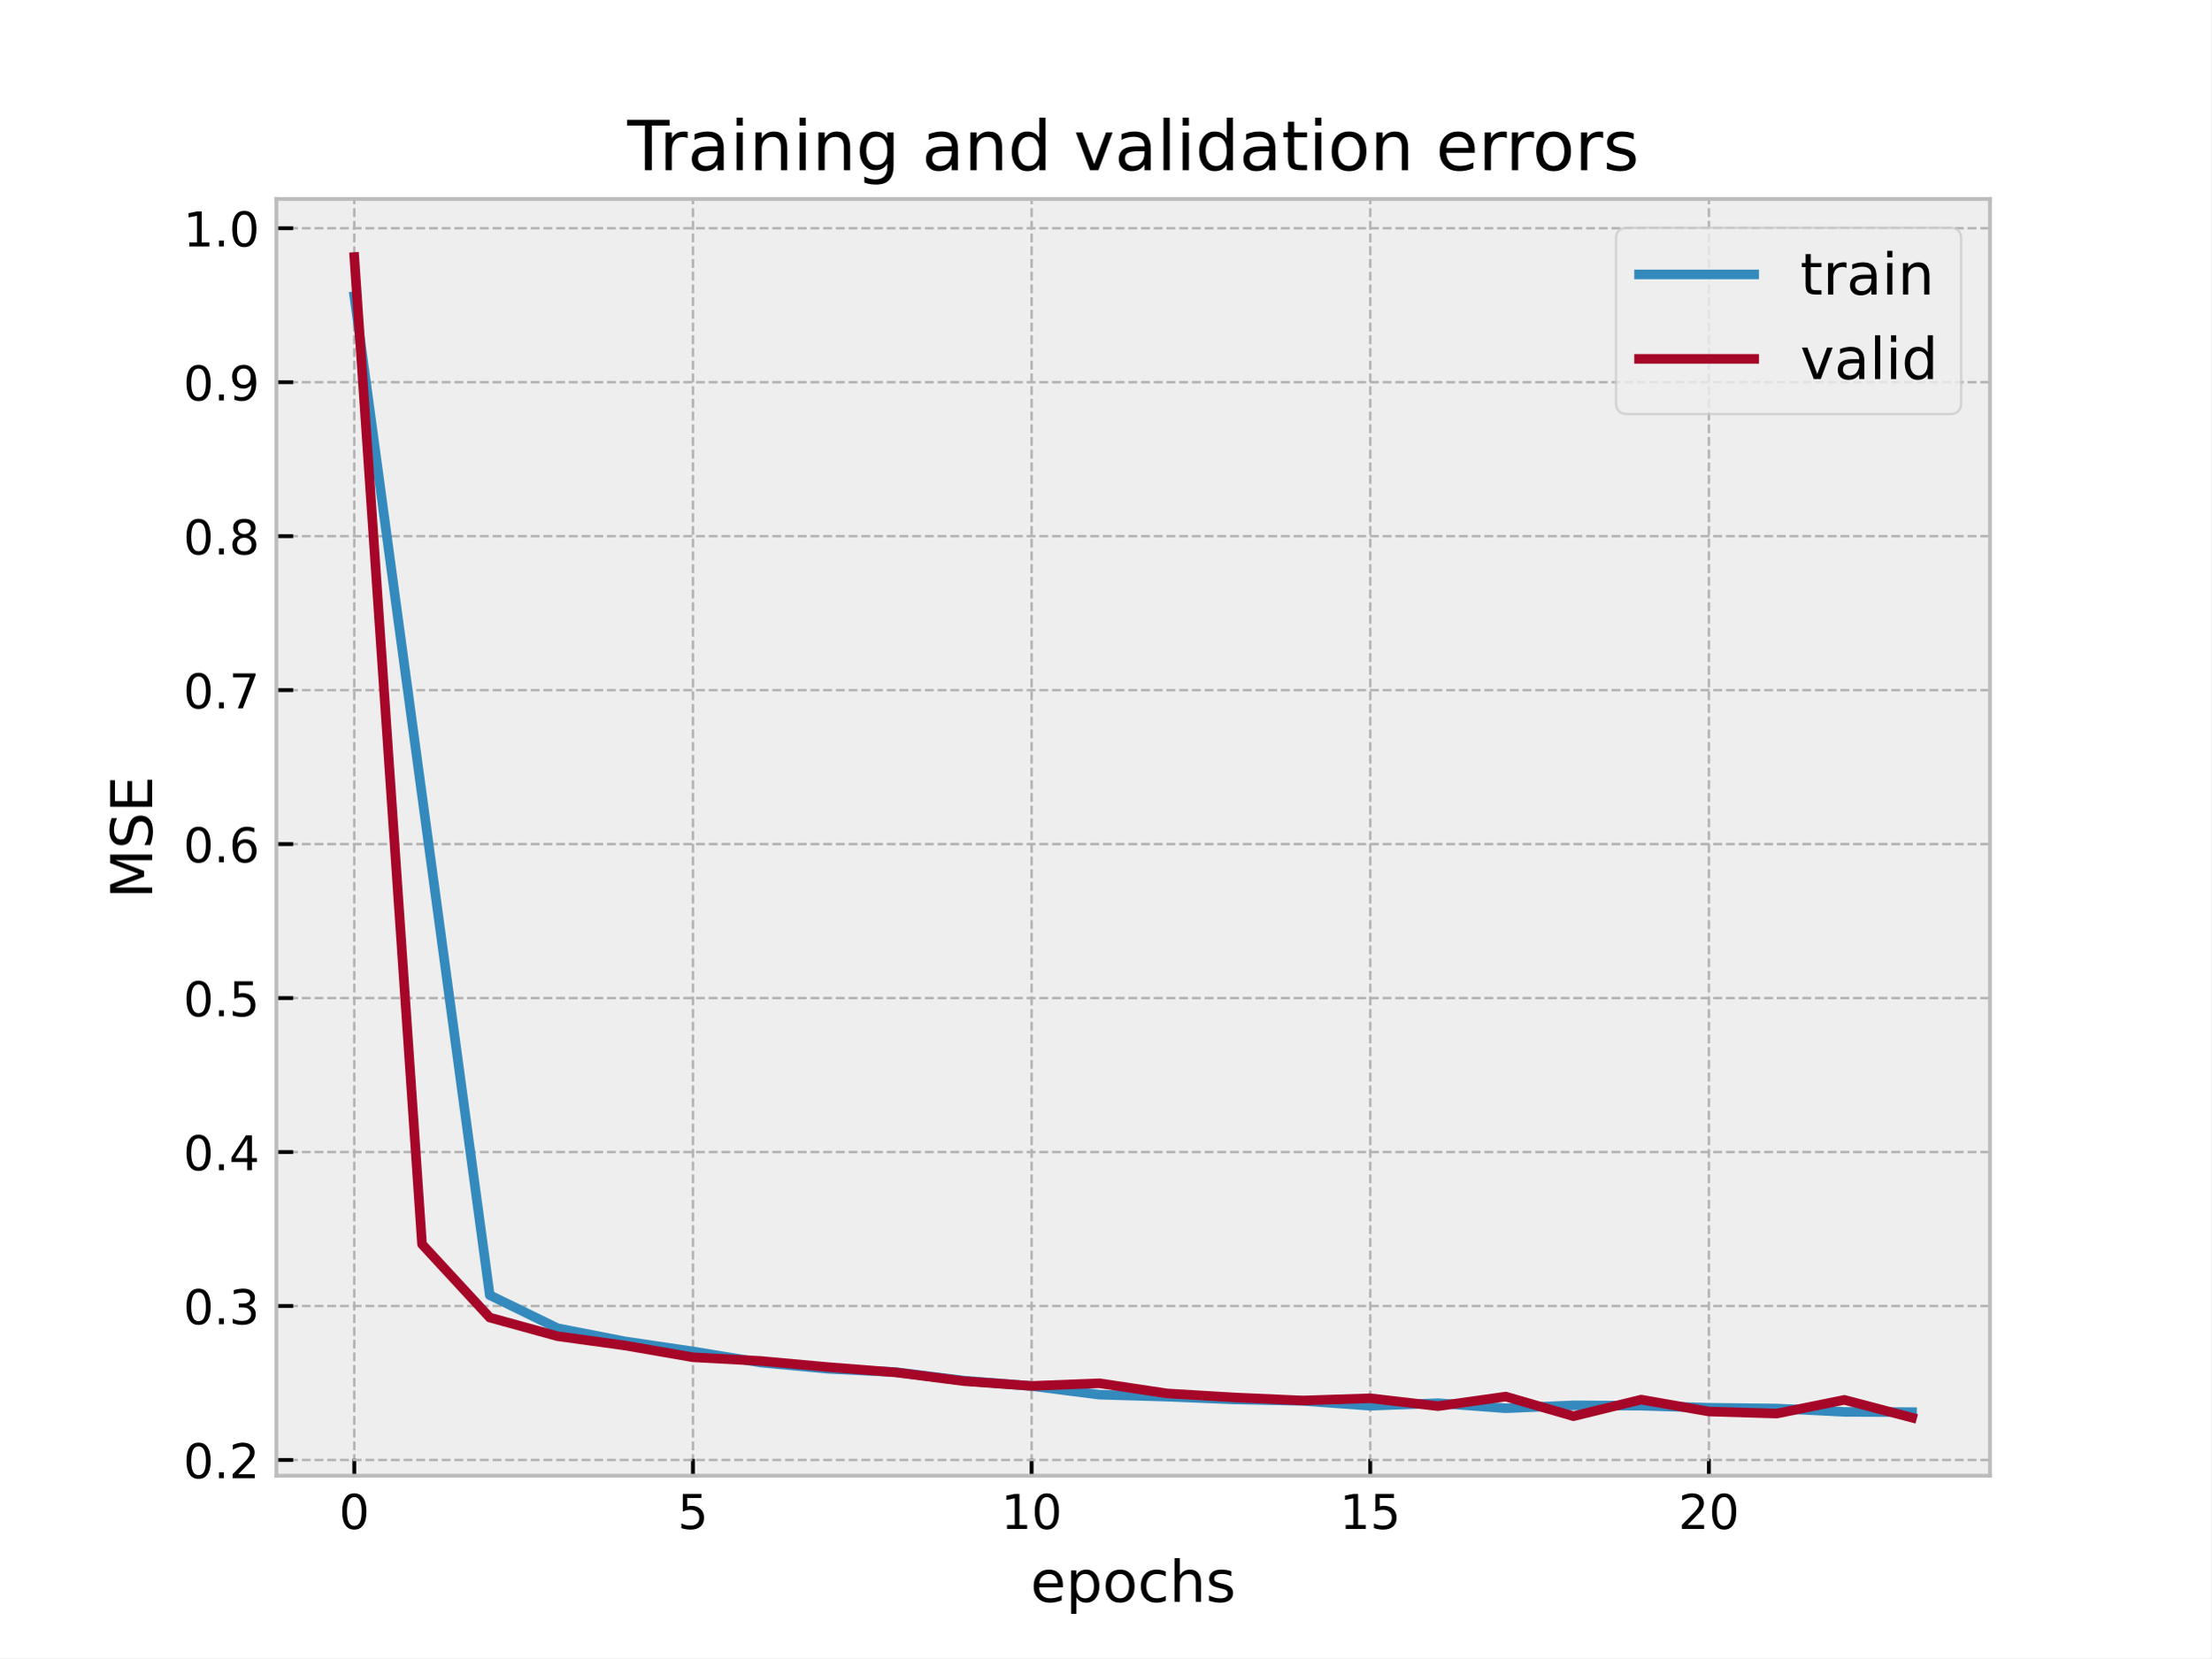
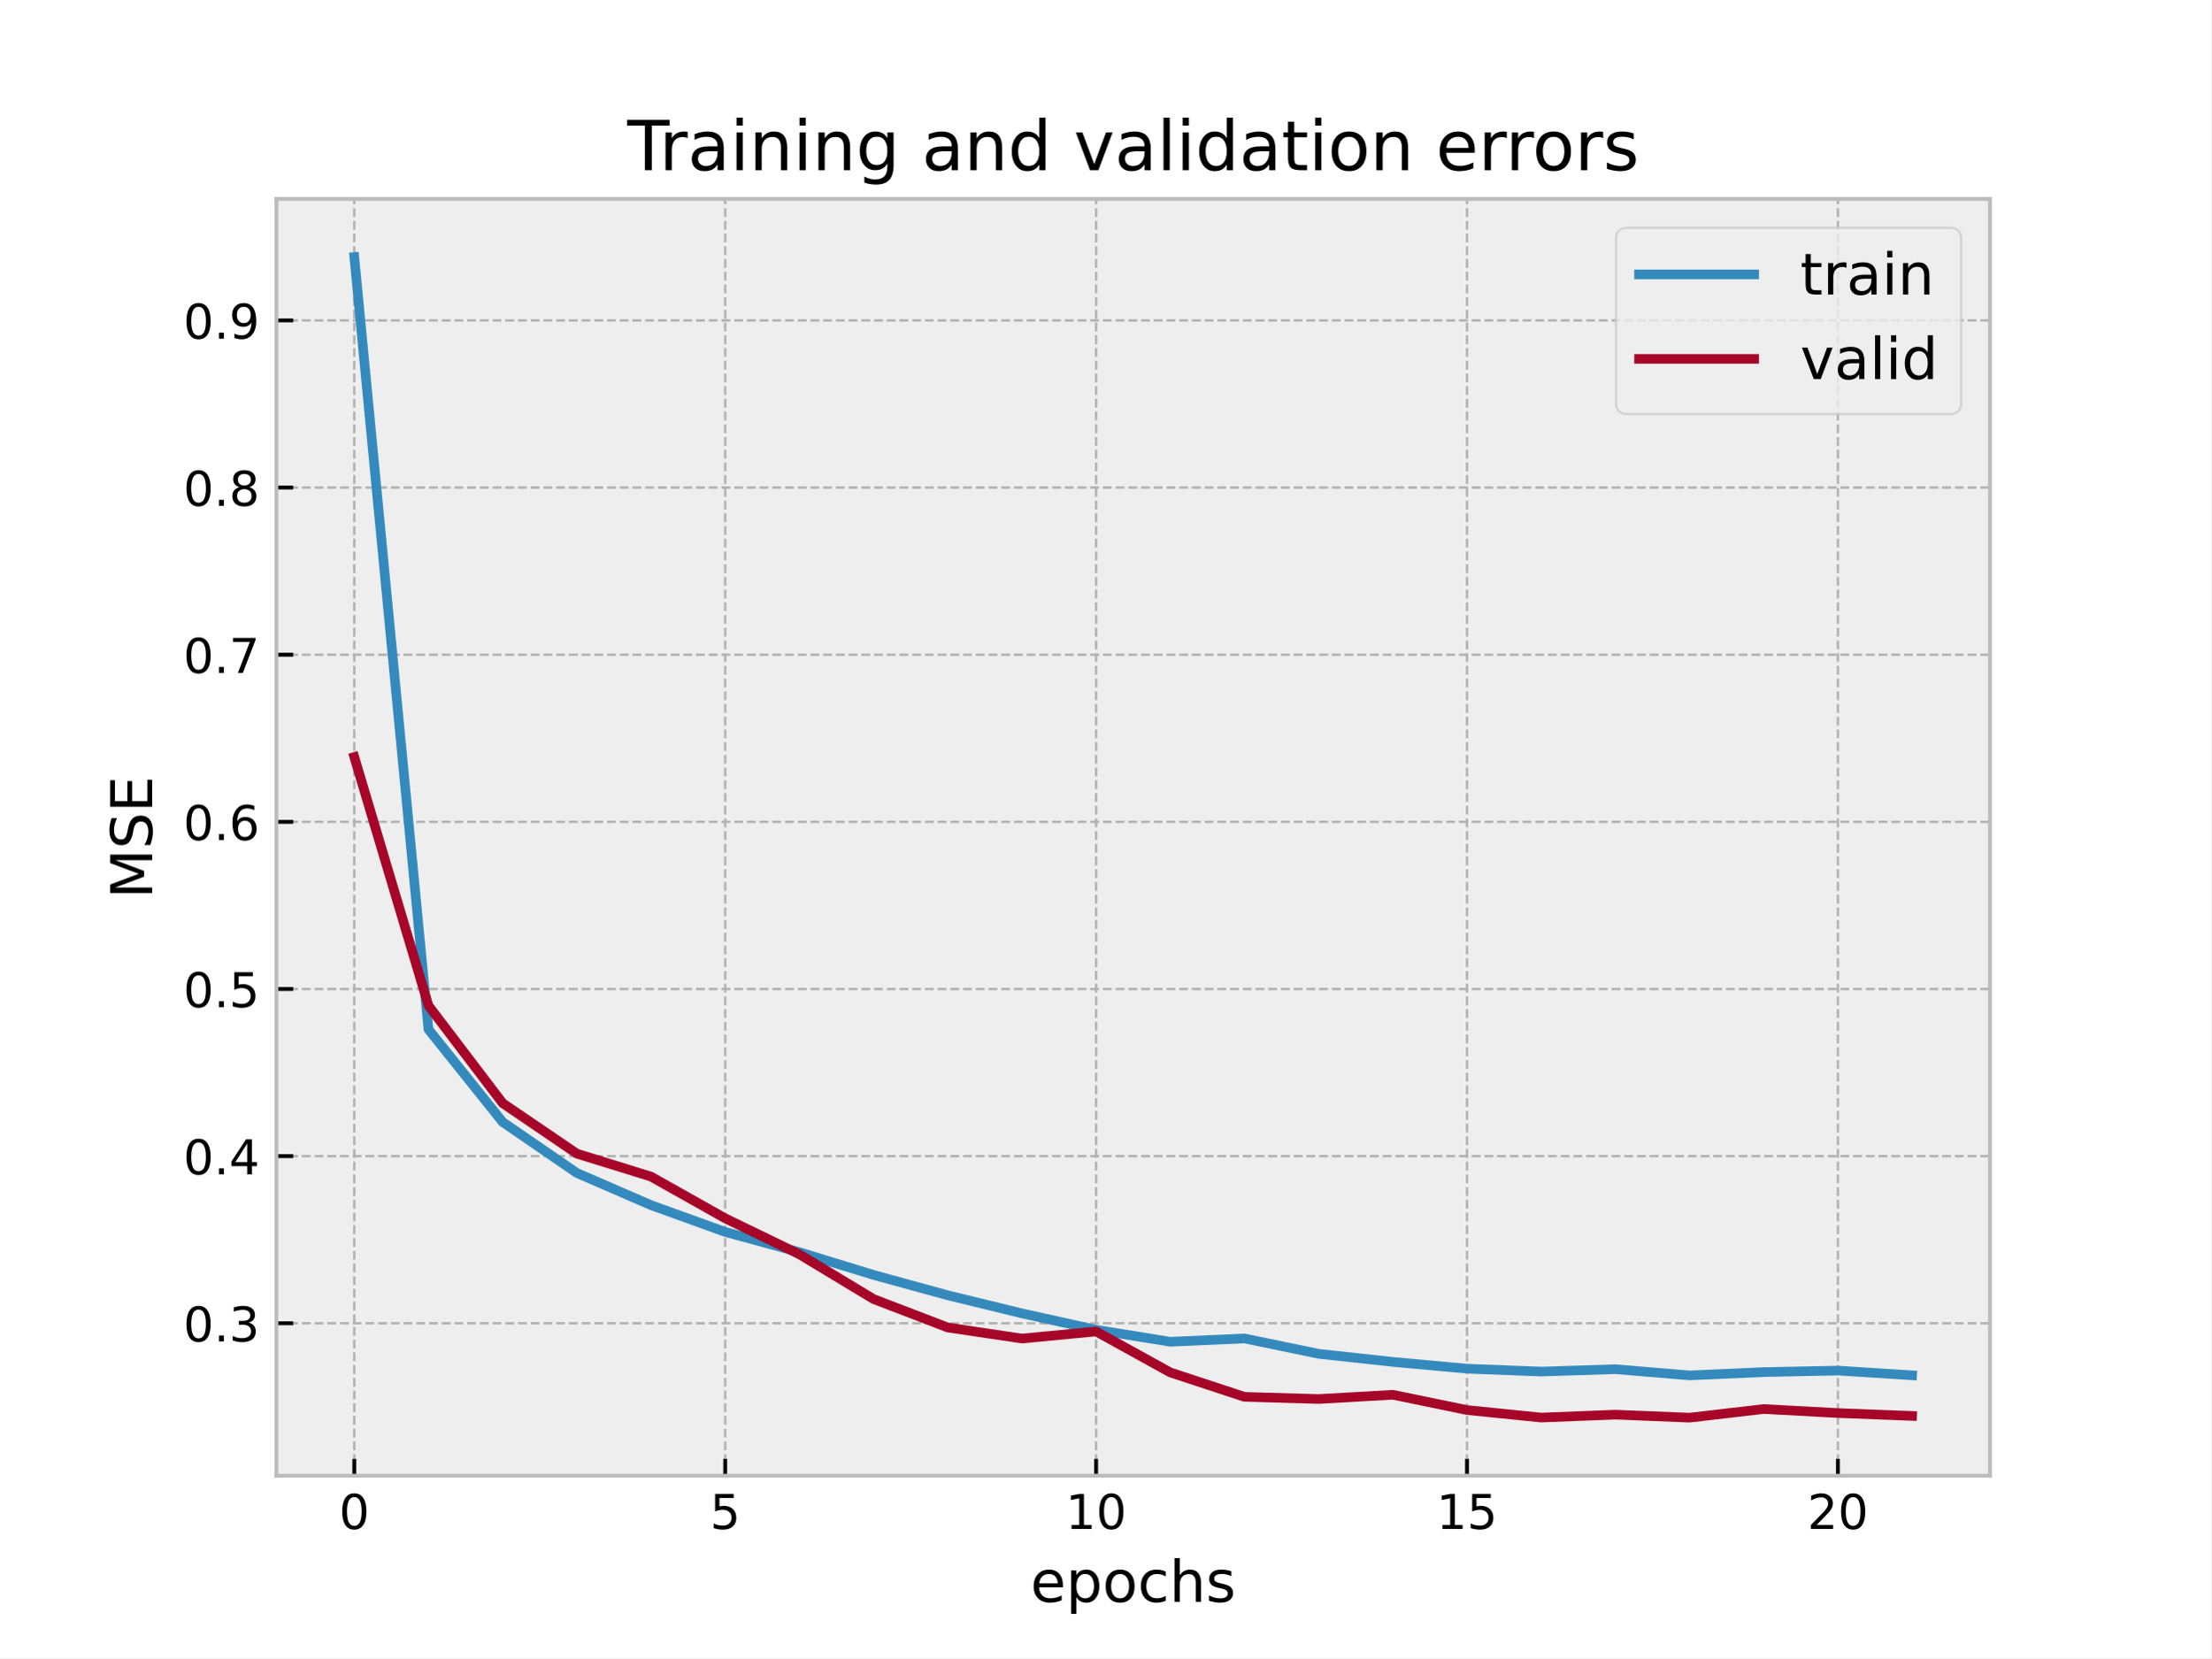
<svg xmlns="http://www.w3.org/2000/svg" xmlns:xlink="http://www.w3.org/1999/xlink" width="460.8pt" height="345.6pt" viewBox="0 0 460.8 345.6" version="1.1">
  <defs>
    <style type="text/css">*{stroke-linejoin: round; stroke-linecap: butt}</style>
  </defs>
  <g id="figure_1">
    <g id="patch_1">
      <path d="M 0 345.6  L 460.8 345.6  L 460.8 0  L 0 0  z " style="fill: #ffffff" />
    </g>
    <g id="axes_1">
      <g id="patch_2">
        <path d="M 57.6 307.584  L 414.72 307.584  L 414.72 41.472  L 57.6 41.472  z " style="fill: #eeeeee" />
      </g>
      <g id="matplotlib.axis_1">
        <g id="xtick_1">
          <g id="line2d_1">
-             <path d="M 73.833 307.584  L 73.833 41.472  " clip-path="url(#pd112fb4a18)" style="fill: none; stroke-dasharray: 1.85,0.8; stroke-dashoffset: 0; stroke: #b2b2b2; stroke-width: 0.5" />
+             <path d="M 73.833 307.584  L 73.833 41.472  " clip-path="url(#p47dc611464)" style="fill: none; stroke-dasharray: 1.85,0.8; stroke-dashoffset: 0; stroke: #b2b2b2; stroke-width: 0.5" />
          </g>
          <g id="line2d_2">
            <defs>
-               <path id="m493a17fd81" d="M 0 0  L 0 -3.5  " style="stroke: #000000; stroke-width: 0.8" />
+               <path id="m03c65f9c14" d="M 0 0  L 0 -3.5  " style="stroke: #000000; stroke-width: 0.8" />
            </defs>
            <g>
-               <use xlink:href="#m493a17fd81" x="73.833" y="307.584" style="stroke: #000000; stroke-width: 0.8" />
+               <use xlink:href="#m03c65f9c14" x="73.833" y="307.584" style="stroke: #000000; stroke-width: 0.8" />
            </g>
          </g>
          <g id="text_1">
            <g transform="translate(70.65148 318.6824) scale(0.1 -0.1)">
              <defs>
                <path id="DejaVuSans-30" d="M 2034 4250  Q 1547 4250 1301 3770  Q 1056 3291 1056 2328  Q 1056 1369 1301 889  Q 1547 409 2034 409  Q 2525 409 2770 889  Q 3016 1369 3016 2328  Q 3016 3291 2770 3770  Q 2525 4250 2034 4250  z M 2034 4750  Q 2819 4750 3233 4129  Q 3647 3509 3647 2328  Q 3647 1150 3233 529  Q 2819 -91 2034 -91  Q 1250 -91 836 529  Q 422 1150 422 2328  Q 422 3509 836 4129  Q 1250 4750 2034 4750  z " transform="scale(0.015625)" />
              </defs>
              <use xlink:href="#DejaVuSans-30" />
            </g>
          </g>
        </g>
        <g id="xtick_2">
          <g id="line2d_3">
-             <path d="M 144.41 307.584  L 144.41 41.472  " clip-path="url(#pd112fb4a18)" style="fill: none; stroke-dasharray: 1.85,0.8; stroke-dashoffset: 0; stroke: #b2b2b2; stroke-width: 0.5" />
+             <path d="M 151.131 307.584  L 151.131 41.472  " clip-path="url(#p47dc611464)" style="fill: none; stroke-dasharray: 1.85,0.8; stroke-dashoffset: 0; stroke: #b2b2b2; stroke-width: 0.5" />
          </g>
          <g id="line2d_4">
            <g>
-               <use xlink:href="#m493a17fd81" x="144.41" y="307.584" style="stroke: #000000; stroke-width: 0.8" />
+               <use xlink:href="#m03c65f9c14" x="151.131" y="307.584" style="stroke: #000000; stroke-width: 0.8" />
            </g>
          </g>
          <g id="text_2">
-             <g transform="translate(141.2286 318.6824) scale(0.1 -0.1)">
+             <g transform="translate(147.9502 318.6824) scale(0.1 -0.1)">
              <defs>
                <path id="DejaVuSans-35" d="M 691 4666  L 3169 4666  L 3169 4134  L 1269 4134  L 1269 2991  Q 1406 3038 1543 3061  Q 1681 3084 1819 3084  Q 2600 3084 3056 2656  Q 3513 2228 3513 1497  Q 3513 744 3044 326  Q 2575 -91 1722 -91  Q 1428 -91 1123 -41  Q 819 9 494 109  L 494 744  Q 775 591 1075 516  Q 1375 441 1709 441  Q 2250 441 2565 725  Q 2881 1009 2881 1497  Q 2881 1984 2565 2268  Q 2250 2553 1709 2553  Q 1456 2553 1204 2497  Q 953 2441 691 2322  L 691 4666  z " transform="scale(0.015625)" />
              </defs>
              <use xlink:href="#DejaVuSans-35" />
            </g>
          </g>
        </g>
        <g id="xtick_3">
          <g id="line2d_5">
-             <path d="M 214.987 307.584  L 214.987 41.472  " clip-path="url(#pd112fb4a18)" style="fill: none; stroke-dasharray: 1.85,0.8; stroke-dashoffset: 0; stroke: #b2b2b2; stroke-width: 0.5" />
+             <path d="M 228.43 307.584  L 228.43 41.472  " clip-path="url(#p47dc611464)" style="fill: none; stroke-dasharray: 1.85,0.8; stroke-dashoffset: 0; stroke: #b2b2b2; stroke-width: 0.5" />
          </g>
          <g id="line2d_6">
            <g>
-               <use xlink:href="#m493a17fd81" x="214.987" y="307.584" style="stroke: #000000; stroke-width: 0.8" />
+               <use xlink:href="#m03c65f9c14" x="228.43" y="307.584" style="stroke: #000000; stroke-width: 0.8" />
            </g>
          </g>
          <g id="text_3">
-             <g transform="translate(208.6244 318.6824) scale(0.1 -0.1)">
+             <g transform="translate(222.0676 318.6824) scale(0.1 -0.1)">
              <defs>
                <path id="DejaVuSans-31" d="M 794 531  L 1825 531  L 1825 4091  L 703 3866  L 703 4441  L 1819 4666  L 2450 4666  L 2450 531  L 3481 531  L 3481 0  L 794 0  L 794 531  z " transform="scale(0.015625)" />
              </defs>
              <use xlink:href="#DejaVuSans-31" />
              <use xlink:href="#DejaVuSans-30" x="63.623" />
            </g>
          </g>
        </g>
        <g id="xtick_4">
          <g id="line2d_7">
-             <path d="M 285.564 307.584  L 285.564 41.472  " clip-path="url(#pd112fb4a18)" style="fill: none; stroke-dasharray: 1.85,0.8; stroke-dashoffset: 0; stroke: #b2b2b2; stroke-width: 0.5" />
+             <path d="M 305.729 307.584  L 305.729 41.472  " clip-path="url(#p47dc611464)" style="fill: none; stroke-dasharray: 1.85,0.8; stroke-dashoffset: 0; stroke: #b2b2b2; stroke-width: 0.5" />
          </g>
          <g id="line2d_8">
            <g>
-               <use xlink:href="#m493a17fd81" x="285.564" y="307.584" style="stroke: #000000; stroke-width: 0.8" />
+               <use xlink:href="#m03c65f9c14" x="305.729" y="307.584" style="stroke: #000000; stroke-width: 0.8" />
            </g>
          </g>
          <g id="text_4">
-             <g transform="translate(279.2015 318.6824) scale(0.1 -0.1)">
+             <g transform="translate(299.3663 318.6824) scale(0.1 -0.1)">
              <use xlink:href="#DejaVuSans-31" />
              <use xlink:href="#DejaVuSans-35" x="63.623" />
            </g>
          </g>
        </g>
        <g id="xtick_5">
          <g id="line2d_9">
-             <path d="M 356.141 307.584  L 356.141 41.472  " clip-path="url(#pd112fb4a18)" style="fill: none; stroke-dasharray: 1.85,0.8; stroke-dashoffset: 0; stroke: #b2b2b2; stroke-width: 0.5" />
+             <path d="M 383.028 307.584  L 383.028 41.472  " clip-path="url(#p47dc611464)" style="fill: none; stroke-dasharray: 1.85,0.8; stroke-dashoffset: 0; stroke: #b2b2b2; stroke-width: 0.5" />
          </g>
          <g id="line2d_10">
            <g>
-               <use xlink:href="#m493a17fd81" x="356.141" y="307.584" style="stroke: #000000; stroke-width: 0.8" />
+               <use xlink:href="#m03c65f9c14" x="383.028" y="307.584" style="stroke: #000000; stroke-width: 0.8" />
            </g>
          </g>
          <g id="text_5">
-             <g transform="translate(349.7785 318.6824) scale(0.1 -0.1)">
+             <g transform="translate(376.665 318.6824) scale(0.1 -0.1)">
              <defs>
                <path id="DejaVuSans-32" d="M 1228 531  L 3431 531  L 3431 0  L 469 0  L 469 531  Q 828 903 1448 1529  Q 2069 2156 2228 2338  Q 2531 2678 2651 2914  Q 2772 3150 2772 3378  Q 2772 3750 2511 3984  Q 2250 4219 1831 4219  Q 1534 4219 1204 4116  Q 875 4013 500 3803  L 500 4441  Q 881 4594 1212 4672  Q 1544 4750 1819 4750  Q 2544 4750 2975 4387  Q 3406 4025 3406 3419  Q 3406 3131 3298 2873  Q 3191 2616 2906 2266  Q 2828 2175 2409 1742  Q 1991 1309 1228 531  z " transform="scale(0.015625)" />
              </defs>
              <use xlink:href="#DejaVuSans-32" />
              <use xlink:href="#DejaVuSans-30" x="63.623" />
            </g>
          </g>
        </g>
        <g id="text_6">
          <g transform="translate(214.7606 333.8802) scale(0.12 -0.12)">
            <defs>
              <path id="DejaVuSans-65" d="M 3597 1894  L 3597 1613  L 953 1613  Q 991 1019 1311 708  Q 1631 397 2203 397  Q 2534 397 2845 478  Q 3156 559 3463 722  L 3463 178  Q 3153 47 2828 -22  Q 2503 -91 2169 -91  Q 1331 -91 842 396  Q 353 884 353 1716  Q 353 2575 817 3079  Q 1281 3584 2069 3584  Q 2775 3584 3186 3129  Q 3597 2675 3597 1894  z M 3022 2063  Q 3016 2534 2758 2815  Q 2500 3097 2075 3097  Q 1594 3097 1305 2825  Q 1016 2553 972 2059  L 3022 2063  z " transform="scale(0.015625)" />
              <path id="DejaVuSans-70" d="M 1159 525  L 1159 -1331  L 581 -1331  L 581 3500  L 1159 3500  L 1159 2969  Q 1341 3281 1617 3432  Q 1894 3584 2278 3584  Q 2916 3584 3314 3078  Q 3713 2572 3713 1747  Q 3713 922 3314 415  Q 2916 -91 2278 -91  Q 1894 -91 1617 61  Q 1341 213 1159 525  z M 3116 1747  Q 3116 2381 2855 2742  Q 2594 3103 2138 3103  Q 1681 3103 1420 2742  Q 1159 2381 1159 1747  Q 1159 1113 1420 752  Q 1681 391 2138 391  Q 2594 391 2855 752  Q 3116 1113 3116 1747  z " transform="scale(0.015625)" />
              <path id="DejaVuSans-6f" d="M 1959 3097  Q 1497 3097 1228 2736  Q 959 2375 959 1747  Q 959 1119 1226 758  Q 1494 397 1959 397  Q 2419 397 2687 759  Q 2956 1122 2956 1747  Q 2956 2369 2687 2733  Q 2419 3097 1959 3097  z M 1959 3584  Q 2709 3584 3137 3096  Q 3566 2609 3566 1747  Q 3566 888 3137 398  Q 2709 -91 1959 -91  Q 1206 -91 779 398  Q 353 888 353 1747  Q 353 2609 779 3096  Q 1206 3584 1959 3584  z " transform="scale(0.015625)" />
              <path id="DejaVuSans-63" d="M 3122 3366  L 3122 2828  Q 2878 2963 2633 3030  Q 2388 3097 2138 3097  Q 1578 3097 1268 2742  Q 959 2388 959 1747  Q 959 1106 1268 751  Q 1578 397 2138 397  Q 2388 397 2633 464  Q 2878 531 3122 666  L 3122 134  Q 2881 22 2623 -34  Q 2366 -91 2075 -91  Q 1284 -91 818 406  Q 353 903 353 1747  Q 353 2603 823 3093  Q 1294 3584 2113 3584  Q 2378 3584 2631 3529  Q 2884 3475 3122 3366  z " transform="scale(0.015625)" />
              <path id="DejaVuSans-68" d="M 3513 2113  L 3513 0  L 2938 0  L 2938 2094  Q 2938 2591 2744 2837  Q 2550 3084 2163 3084  Q 1697 3084 1428 2787  Q 1159 2491 1159 1978  L 1159 0  L 581 0  L 581 4863  L 1159 4863  L 1159 2956  Q 1366 3272 1645 3428  Q 1925 3584 2291 3584  Q 2894 3584 3203 3211  Q 3513 2838 3513 2113  z " transform="scale(0.015625)" />
              <path id="DejaVuSans-73" d="M 2834 3397  L 2834 2853  Q 2591 2978 2328 3040  Q 2066 3103 1784 3103  Q 1356 3103 1142 2972  Q 928 2841 928 2578  Q 928 2378 1081 2264  Q 1234 2150 1697 2047  L 1894 2003  Q 2506 1872 2764 1633  Q 3022 1394 3022 966  Q 3022 478 2636 193  Q 2250 -91 1575 -91  Q 1294 -91 989 -36  Q 684 19 347 128  L 347 722  Q 666 556 975 473  Q 1284 391 1588 391  Q 1994 391 2212 530  Q 2431 669 2431 922  Q 2431 1156 2273 1281  Q 2116 1406 1581 1522  L 1381 1569  Q 847 1681 609 1914  Q 372 2147 372 2553  Q 372 3047 722 3315  Q 1072 3584 1716 3584  Q 2034 3584 2315 3537  Q 2597 3491 2834 3397  z " transform="scale(0.015625)" />
            </defs>
            <use xlink:href="#DejaVuSans-65" />
            <use xlink:href="#DejaVuSans-70" x="61.523" />
            <use xlink:href="#DejaVuSans-6f" x="125" />
            <use xlink:href="#DejaVuSans-63" x="186.182" />
            <use xlink:href="#DejaVuSans-68" x="241.162" />
            <use xlink:href="#DejaVuSans-73" x="304.541" />
          </g>
        </g>
      </g>
      <g id="matplotlib.axis_2">
        <g id="ytick_1">
          <g id="line2d_11">
-             <path d="M 57.6 304.31  L 414.72 304.31  " clip-path="url(#pd112fb4a18)" style="fill: none; stroke-dasharray: 1.85,0.8; stroke-dashoffset: 0; stroke: #b2b2b2; stroke-width: 0.5" />
+             <path d="M 57.6 275.811  L 414.72 275.811  " clip-path="url(#p47dc611464)" style="fill: none; stroke-dasharray: 1.85,0.8; stroke-dashoffset: 0; stroke: #b2b2b2; stroke-width: 0.5" />
          </g>
          <g id="line2d_12">
            <defs>
-               <path id="m63b99bc322" d="M 0 0  L 3.5 0  " style="stroke: #000000; stroke-width: 0.8" />
+               <path id="mefe2b108b8" d="M 0 0  L 3.5 0  " style="stroke: #000000; stroke-width: 0.8" />
            </defs>
            <g>
-               <use xlink:href="#m63b99bc322" x="57.6" y="304.31" style="stroke: #000000; stroke-width: 0.8" />
+               <use xlink:href="#mefe2b108b8" x="57.6" y="275.811" style="stroke: #000000; stroke-width: 0.8" />
            </g>
          </g>
          <g id="text_7">
-             <g transform="translate(38.19687 308.1093) scale(0.1 -0.1)">
+             <g transform="translate(38.19687 279.6098) scale(0.1 -0.1)">
              <defs>
                <path id="DejaVuSans-2e" d="M 684 794  L 1344 794  L 1344 0  L 684 0  L 684 794  z " transform="scale(0.015625)" />
-               </defs>
-               <use xlink:href="#DejaVuSans-30" />
-               <use xlink:href="#DejaVuSans-2e" x="63.623" />
-               <use xlink:href="#DejaVuSans-32" x="95.41" />
+                 <path id="DejaVuSans-33" d="M 2597 2516  Q 3050 2419 3304 2112  Q 3559 1806 3559 1356  Q 3559 666 3084 287  Q 2609 -91 1734 -91  Q 1441 -91 1130 -33  Q 819 25 488 141  L 488 750  Q 750 597 1062 519  Q 1375 441 1716 441  Q 2309 441 2620 675  Q 2931 909 2931 1356  Q 2931 1769 2642 2001  Q 2353 2234 1838 2234  L 1294 2234  L 1294 2753  L 1863 2753  Q 2328 2753 2575 2939  Q 2822 3125 2822 3475  Q 2822 3834 2567 4026  Q 2313 4219 1838 4219  Q 1578 4219 1281 4162  Q 984 4106 628 3988  L 628 4550  Q 988 4650 1302 4700  Q 1616 4750 1894 4750  Q 2613 4750 3031 4423  Q 3450 4097 3450 3541  Q 3450 3153 3228 2886  Q 3006 2619 2597 2516  z " transform="scale(0.015625)" />
+               </defs>
+               <use xlink:href="#DejaVuSans-30" />
+               <use xlink:href="#DejaVuSans-2e" x="63.623" />
+               <use xlink:href="#DejaVuSans-33" x="95.41" />
            </g>
          </g>
        </g>
        <g id="ytick_2">
          <g id="line2d_13">
-             <path d="M 57.6 272.217  L 414.72 272.217  " clip-path="url(#pd112fb4a18)" style="fill: none; stroke-dasharray: 1.85,0.8; stroke-dashoffset: 0; stroke: #b2b2b2; stroke-width: 0.5" />
+             <path d="M 57.6 240.972  L 414.72 240.972  " clip-path="url(#p47dc611464)" style="fill: none; stroke-dasharray: 1.85,0.8; stroke-dashoffset: 0; stroke: #b2b2b2; stroke-width: 0.5" />
          </g>
          <g id="line2d_14">
            <g>
-               <use xlink:href="#m63b99bc322" x="57.6" y="272.217" style="stroke: #000000; stroke-width: 0.8" />
+               <use xlink:href="#mefe2b108b8" x="57.6" y="240.972" style="stroke: #000000; stroke-width: 0.8" />
            </g>
          </g>
          <g id="text_8">
-             <g transform="translate(38.19687 276.0158) scale(0.1 -0.1)">
-               <defs>
-                 <path id="DejaVuSans-33" d="M 2597 2516  Q 3050 2419 3304 2112  Q 3559 1806 3559 1356  Q 3559 666 3084 287  Q 2609 -91 1734 -91  Q 1441 -91 1130 -33  Q 819 25 488 141  L 488 750  Q 750 597 1062 519  Q 1375 441 1716 441  Q 2309 441 2620 675  Q 2931 909 2931 1356  Q 2931 1769 2642 2001  Q 2353 2234 1838 2234  L 1294 2234  L 1294 2753  L 1863 2753  Q 2328 2753 2575 2939  Q 2822 3125 2822 3475  Q 2822 3834 2567 4026  Q 2313 4219 1838 4219  Q 1578 4219 1281 4162  Q 984 4106 628 3988  L 628 4550  Q 988 4650 1302 4700  Q 1616 4750 1894 4750  Q 2613 4750 3031 4423  Q 3450 4097 3450 3541  Q 3450 3153 3228 2886  Q 3006 2619 2597 2516  z " transform="scale(0.015625)" />
-               </defs>
-               <use xlink:href="#DejaVuSans-30" />
-               <use xlink:href="#DejaVuSans-2e" x="63.623" />
-               <use xlink:href="#DejaVuSans-33" x="95.41" />
+             <g transform="translate(38.19687 244.7715) scale(0.1 -0.1)">
+               <defs>
+                 <path id="DejaVuSans-34" d="M 2419 4116  L 825 1625  L 2419 1625  L 2419 4116  z M 2253 4666  L 3047 4666  L 3047 1625  L 3713 1625  L 3713 1100  L 3047 1100  L 3047 0  L 2419 0  L 2419 1100  L 313 1100  L 313 1709  L 2253 4666  z " transform="scale(0.015625)" />
+               </defs>
+               <use xlink:href="#DejaVuSans-30" />
+               <use xlink:href="#DejaVuSans-2e" x="63.623" />
+               <use xlink:href="#DejaVuSans-34" x="95.41" />
            </g>
          </g>
        </g>
        <g id="ytick_3">
          <g id="line2d_15">
-             <path d="M 57.6 240.123  L 414.72 240.123  " clip-path="url(#pd112fb4a18)" style="fill: none; stroke-dasharray: 1.85,0.8; stroke-dashoffset: 0; stroke: #b2b2b2; stroke-width: 0.5" />
+             <path d="M 57.6 206.134  L 414.72 206.134  " clip-path="url(#p47dc611464)" style="fill: none; stroke-dasharray: 1.85,0.8; stroke-dashoffset: 0; stroke: #b2b2b2; stroke-width: 0.5" />
          </g>
          <g id="line2d_16">
            <g>
-               <use xlink:href="#m63b99bc322" x="57.6" y="240.123" style="stroke: #000000; stroke-width: 0.8" />
+               <use xlink:href="#mefe2b108b8" x="57.6" y="206.134" style="stroke: #000000; stroke-width: 0.8" />
            </g>
          </g>
          <g id="text_9">
-             <g transform="translate(38.19687 243.9222) scale(0.1 -0.1)">
-               <defs>
-                 <path id="DejaVuSans-34" d="M 2419 4116  L 825 1625  L 2419 1625  L 2419 4116  z M 2253 4666  L 3047 4666  L 3047 1625  L 3713 1625  L 3713 1100  L 3047 1100  L 3047 0  L 2419 0  L 2419 1100  L 313 1100  L 313 1709  L 2253 4666  z " transform="scale(0.015625)" />
-               </defs>
-               <use xlink:href="#DejaVuSans-30" />
-               <use xlink:href="#DejaVuSans-2e" x="63.623" />
-               <use xlink:href="#DejaVuSans-34" x="95.41" />
+             <g transform="translate(38.19687 209.9332) scale(0.1 -0.1)">
+               <use xlink:href="#DejaVuSans-30" />
+               <use xlink:href="#DejaVuSans-2e" x="63.623" />
+               <use xlink:href="#DejaVuSans-35" x="95.41" />
            </g>
          </g>
        </g>
        <g id="ytick_4">
          <g id="line2d_17">
-             <path d="M 57.6 208.029  L 414.72 208.029  " clip-path="url(#pd112fb4a18)" style="fill: none; stroke-dasharray: 1.85,0.8; stroke-dashoffset: 0; stroke: #b2b2b2; stroke-width: 0.5" />
+             <path d="M 57.6 171.296  L 414.72 171.296  " clip-path="url(#p47dc611464)" style="fill: none; stroke-dasharray: 1.85,0.8; stroke-dashoffset: 0; stroke: #b2b2b2; stroke-width: 0.5" />
          </g>
          <g id="line2d_18">
            <g>
-               <use xlink:href="#m63b99bc322" x="57.6" y="208.029" style="stroke: #000000; stroke-width: 0.8" />
+               <use xlink:href="#mefe2b108b8" x="57.6" y="171.296" style="stroke: #000000; stroke-width: 0.8" />
            </g>
          </g>
          <g id="text_10">
-             <g transform="translate(38.19687 211.8287) scale(0.1 -0.1)">
-               <use xlink:href="#DejaVuSans-30" />
-               <use xlink:href="#DejaVuSans-2e" x="63.623" />
-               <use xlink:href="#DejaVuSans-35" x="95.41" />
+             <g transform="translate(38.19687 175.095) scale(0.1 -0.1)">
+               <defs>
+                 <path id="DejaVuSans-36" d="M 2113 2584  Q 1688 2584 1439 2293  Q 1191 2003 1191 1497  Q 1191 994 1439 701  Q 1688 409 2113 409  Q 2538 409 2786 701  Q 3034 994 3034 1497  Q 3034 2003 2786 2293  Q 2538 2584 2113 2584  z M 3366 4563  L 3366 3988  Q 3128 4100 2886 4159  Q 2644 4219 2406 4219  Q 1781 4219 1451 3797  Q 1122 3375 1075 2522  Q 1259 2794 1537 2939  Q 1816 3084 2150 3084  Q 2853 3084 3261 2657  Q 3669 2231 3669 1497  Q 3669 778 3244 343  Q 2819 -91 2113 -91  Q 1303 -91 875 529  Q 447 1150 447 2328  Q 447 3434 972 4092  Q 1497 4750 2381 4750  Q 2619 4750 2861 4703  Q 3103 4656 3366 4563  z " transform="scale(0.015625)" />
+               </defs>
+               <use xlink:href="#DejaVuSans-30" />
+               <use xlink:href="#DejaVuSans-2e" x="63.623" />
+               <use xlink:href="#DejaVuSans-36" x="95.41" />
            </g>
          </g>
        </g>
        <g id="ytick_5">
          <g id="line2d_19">
-             <path d="M 57.6 175.936  L 414.72 175.936  " clip-path="url(#pd112fb4a18)" style="fill: none; stroke-dasharray: 1.85,0.8; stroke-dashoffset: 0; stroke: #b2b2b2; stroke-width: 0.5" />
+             <path d="M 57.6 136.458  L 414.72 136.458  " clip-path="url(#p47dc611464)" style="fill: none; stroke-dasharray: 1.85,0.8; stroke-dashoffset: 0; stroke: #b2b2b2; stroke-width: 0.5" />
          </g>
          <g id="line2d_20">
            <g>
-               <use xlink:href="#m63b99bc322" x="57.6" y="175.936" style="stroke: #000000; stroke-width: 0.8" />
+               <use xlink:href="#mefe2b108b8" x="57.6" y="136.458" style="stroke: #000000; stroke-width: 0.8" />
            </g>
          </g>
          <g id="text_11">
-             <g transform="translate(38.19687 179.7351) scale(0.1 -0.1)">
-               <defs>
-                 <path id="DejaVuSans-36" d="M 2113 2584  Q 1688 2584 1439 2293  Q 1191 2003 1191 1497  Q 1191 994 1439 701  Q 1688 409 2113 409  Q 2538 409 2786 701  Q 3034 994 3034 1497  Q 3034 2003 2786 2293  Q 2538 2584 2113 2584  z M 3366 4563  L 3366 3988  Q 3128 4100 2886 4159  Q 2644 4219 2406 4219  Q 1781 4219 1451 3797  Q 1122 3375 1075 2522  Q 1259 2794 1537 2939  Q 1816 3084 2150 3084  Q 2853 3084 3261 2657  Q 3669 2231 3669 1497  Q 3669 778 3244 343  Q 2819 -91 2113 -91  Q 1303 -91 875 529  Q 447 1150 447 2328  Q 447 3434 972 4092  Q 1497 4750 2381 4750  Q 2619 4750 2861 4703  Q 3103 4656 3366 4563  z " transform="scale(0.015625)" />
-               </defs>
-               <use xlink:href="#DejaVuSans-30" />
-               <use xlink:href="#DejaVuSans-2e" x="63.623" />
-               <use xlink:href="#DejaVuSans-36" x="95.41" />
+             <g transform="translate(38.19687 140.2567) scale(0.1 -0.1)">
+               <defs>
+                 <path id="DejaVuSans-37" d="M 525 4666  L 3525 4666  L 3525 4397  L 1831 0  L 1172 0  L 2766 4134  L 525 4134  L 525 4666  z " transform="scale(0.015625)" />
+               </defs>
+               <use xlink:href="#DejaVuSans-30" />
+               <use xlink:href="#DejaVuSans-2e" x="63.623" />
+               <use xlink:href="#DejaVuSans-37" x="95.41" />
            </g>
          </g>
        </g>
        <g id="ytick_6">
          <g id="line2d_21">
-             <path d="M 57.6 143.842  L 414.72 143.842  " clip-path="url(#pd112fb4a18)" style="fill: none; stroke-dasharray: 1.85,0.8; stroke-dashoffset: 0; stroke: #b2b2b2; stroke-width: 0.5" />
+             <path d="M 57.6 101.619  L 414.72 101.619  " clip-path="url(#p47dc611464)" style="fill: none; stroke-dasharray: 1.85,0.8; stroke-dashoffset: 0; stroke: #b2b2b2; stroke-width: 0.5" />
          </g>
          <g id="line2d_22">
            <g>
-               <use xlink:href="#m63b99bc322" x="57.6" y="143.842" style="stroke: #000000; stroke-width: 0.8" />
+               <use xlink:href="#mefe2b108b8" x="57.6" y="101.619" style="stroke: #000000; stroke-width: 0.8" />
            </g>
          </g>
          <g id="text_12">
-             <g transform="translate(38.19687 147.6416) scale(0.1 -0.1)">
-               <defs>
-                 <path id="DejaVuSans-37" d="M 525 4666  L 3525 4666  L 3525 4397  L 1831 0  L 1172 0  L 2766 4134  L 525 4134  L 525 4666  z " transform="scale(0.015625)" />
-               </defs>
-               <use xlink:href="#DejaVuSans-30" />
-               <use xlink:href="#DejaVuSans-2e" x="63.623" />
-               <use xlink:href="#DejaVuSans-37" x="95.41" />
+             <g transform="translate(38.19687 105.4185) scale(0.1 -0.1)">
+               <defs>
+                 <path id="DejaVuSans-38" d="M 2034 2216  Q 1584 2216 1326 1975  Q 1069 1734 1069 1313  Q 1069 891 1326 650  Q 1584 409 2034 409  Q 2484 409 2743 651  Q 3003 894 3003 1313  Q 3003 1734 2745 1975  Q 2488 2216 2034 2216  z M 1403 2484  Q 997 2584 770 2862  Q 544 3141 544 3541  Q 544 4100 942 4425  Q 1341 4750 2034 4750  Q 2731 4750 3128 4425  Q 3525 4100 3525 3541  Q 3525 3141 3298 2862  Q 3072 2584 2669 2484  Q 3125 2378 3379 2068  Q 3634 1759 3634 1313  Q 3634 634 3220 271  Q 2806 -91 2034 -91  Q 1263 -91 848 271  Q 434 634 434 1313  Q 434 1759 690 2068  Q 947 2378 1403 2484  z M 1172 3481  Q 1172 3119 1398 2916  Q 1625 2713 2034 2713  Q 2441 2713 2670 2916  Q 2900 3119 2900 3481  Q 2900 3844 2670 4047  Q 2441 4250 2034 4250  Q 1625 4250 1398 4047  Q 1172 3844 1172 3481  z " transform="scale(0.015625)" />
+               </defs>
+               <use xlink:href="#DejaVuSans-30" />
+               <use xlink:href="#DejaVuSans-2e" x="63.623" />
+               <use xlink:href="#DejaVuSans-38" x="95.41" />
            </g>
          </g>
        </g>
        <g id="ytick_7">
          <g id="line2d_23">
-             <path d="M 57.6 111.749  L 414.72 111.749  " clip-path="url(#pd112fb4a18)" style="fill: none; stroke-dasharray: 1.85,0.8; stroke-dashoffset: 0; stroke: #b2b2b2; stroke-width: 0.5" />
+             <path d="M 57.6 66.781  L 414.72 66.781  " clip-path="url(#p47dc611464)" style="fill: none; stroke-dasharray: 1.85,0.8; stroke-dashoffset: 0; stroke: #b2b2b2; stroke-width: 0.5" />
          </g>
          <g id="line2d_24">
            <g>
-               <use xlink:href="#m63b99bc322" x="57.6" y="111.749" style="stroke: #000000; stroke-width: 0.8" />
+               <use xlink:href="#mefe2b108b8" x="57.6" y="66.781" style="stroke: #000000; stroke-width: 0.8" />
            </g>
          </g>
          <g id="text_13">
-             <g transform="translate(38.19687 115.548) scale(0.1 -0.1)">
-               <defs>
-                 <path id="DejaVuSans-38" d="M 2034 2216  Q 1584 2216 1326 1975  Q 1069 1734 1069 1313  Q 1069 891 1326 650  Q 1584 409 2034 409  Q 2484 409 2743 651  Q 3003 894 3003 1313  Q 3003 1734 2745 1975  Q 2488 2216 2034 2216  z M 1403 2484  Q 997 2584 770 2862  Q 544 3141 544 3541  Q 544 4100 942 4425  Q 1341 4750 2034 4750  Q 2731 4750 3128 4425  Q 3525 4100 3525 3541  Q 3525 3141 3298 2862  Q 3072 2584 2669 2484  Q 3125 2378 3379 2068  Q 3634 1759 3634 1313  Q 3634 634 3220 271  Q 2806 -91 2034 -91  Q 1263 -91 848 271  Q 434 634 434 1313  Q 434 1759 690 2068  Q 947 2378 1403 2484  z M 1172 3481  Q 1172 3119 1398 2916  Q 1625 2713 2034 2713  Q 2441 2713 2670 2916  Q 2900 3119 2900 3481  Q 2900 3844 2670 4047  Q 2441 4250 2034 4250  Q 1625 4250 1398 4047  Q 1172 3844 1172 3481  z " transform="scale(0.015625)" />
-               </defs>
-               <use xlink:href="#DejaVuSans-30" />
-               <use xlink:href="#DejaVuSans-2e" x="63.623" />
-               <use xlink:href="#DejaVuSans-38" x="95.41" />
-             </g>
-           </g>
-         </g>
-         <g id="ytick_8">
-           <g id="line2d_25">
-             <path d="M 57.6 79.655  L 414.72 79.655  " clip-path="url(#pd112fb4a18)" style="fill: none; stroke-dasharray: 1.85,0.8; stroke-dashoffset: 0; stroke: #b2b2b2; stroke-width: 0.5" />
-           </g>
-           <g id="line2d_26">
-             <g>
-               <use xlink:href="#m63b99bc322" x="57.6" y="79.655" style="stroke: #000000; stroke-width: 0.8" />
-             </g>
-           </g>
-           <g id="text_14">
-             <g transform="translate(38.19687 83.45449) scale(0.1 -0.1)">
+             <g transform="translate(38.19687 70.58022) scale(0.1 -0.1)">
              <defs>
                <path id="DejaVuSans-39" d="M 703 97  L 703 672  Q 941 559 1184 500  Q 1428 441 1663 441  Q 2288 441 2617 861  Q 2947 1281 2994 2138  Q 2813 1869 2534 1725  Q 2256 1581 1919 1581  Q 1219 1581 811 2004  Q 403 2428 403 3163  Q 403 3881 828 4315  Q 1253 4750 1959 4750  Q 2769 4750 3195 4129  Q 3622 3509 3622 2328  Q 3622 1225 3098 567  Q 2575 -91 1691 -91  Q 1453 -91 1209 -44  Q 966 3 703 97  z M 1959 2075  Q 2384 2075 2632 2365  Q 2881 2656 2881 3163  Q 2881 3666 2632 3958  Q 2384 4250 1959 4250  Q 1534 4250 1286 3958  Q 1038 3666 1038 3163  Q 1038 2656 1286 2365  Q 1534 2075 1959 2075  z " transform="scale(0.015625)" />
              </defs>
              <use xlink:href="#DejaVuSans-30" />
              <use xlink:href="#DejaVuSans-2e" x="63.623" />
              <use xlink:href="#DejaVuSans-39" x="95.41" />
            </g>
          </g>
        </g>
-         <g id="ytick_9">
-           <g id="line2d_27">
-             <path d="M 57.6 47.562  L 414.72 47.562  " clip-path="url(#pd112fb4a18)" style="fill: none; stroke-dasharray: 1.85,0.8; stroke-dashoffset: 0; stroke: #b2b2b2; stroke-width: 0.5" />
-           </g>
-           <g id="line2d_28">
-             <g>
-               <use xlink:href="#m63b99bc322" x="57.6" y="47.562" style="stroke: #000000; stroke-width: 0.8" />
-             </g>
-           </g>
-           <g id="text_15">
-             <g transform="translate(38.19687 51.36095) scale(0.1 -0.1)">
-               <use xlink:href="#DejaVuSans-31" />
-               <use xlink:href="#DejaVuSans-2e" x="63.623" />
-               <use xlink:href="#DejaVuSans-30" x="95.41" />
-             </g>
-           </g>
-         </g>
-         <g id="text_16">
+         <g id="text_14">
          <g transform="translate(31.70125 187.3052) rotate(-90) scale(0.12 -0.12)">
            <defs>
              <path id="DejaVuSans-4d" d="M 628 4666  L 1569 4666  L 2759 1491  L 3956 4666  L 4897 4666  L 4897 0  L 4281 0  L 4281 4097  L 3078 897  L 2444 897  L 1241 4097  L 1241 0  L 628 0  L 628 4666  z " transform="scale(0.015625)" />
              <path id="DejaVuSans-53" d="M 3425 4513  L 3425 3897  Q 3066 4069 2747 4153  Q 2428 4238 2131 4238  Q 1616 4238 1336 4038  Q 1056 3838 1056 3469  Q 1056 3159 1242 3001  Q 1428 2844 1947 2747  L 2328 2669  Q 3034 2534 3370 2195  Q 3706 1856 3706 1288  Q 3706 609 3251 259  Q 2797 -91 1919 -91  Q 1588 -91 1214 -16  Q 841 59 441 206  L 441 856  Q 825 641 1194 531  Q 1563 422 1919 422  Q 2459 422 2753 634  Q 3047 847 3047 1241  Q 3047 1584 2836 1778  Q 2625 1972 2144 2069  L 1759 2144  Q 1053 2284 737 2584  Q 422 2884 422 3419  Q 422 4038 858 4394  Q 1294 4750 2059 4750  Q 2388 4750 2728 4690  Q 3069 4631 3425 4513  z " transform="scale(0.015625)" />
              <path id="DejaVuSans-45" d="M 628 4666  L 3578 4666  L 3578 4134  L 1259 4134  L 1259 2753  L 3481 2753  L 3481 2222  L 1259 2222  L 1259 531  L 3634 531  L 3634 0  L 628 0  L 628 4666  z " transform="scale(0.015625)" />
            </defs>
            <use xlink:href="#DejaVuSans-4d" />
            <use xlink:href="#DejaVuSans-53" x="86.279" />
            <use xlink:href="#DejaVuSans-45" x="149.756" />
          </g>
        </g>
      </g>
-       <g id="line2d_29">
-         <path d="M 73.833 61.736  L 87.948 165.804  L 102.064 269.954  L 116.179 276.839  L 130.294 279.596  L 144.41 281.677  L 158.525 283.999  L 172.641 285.311  L 186.756 286.004  L 200.871 287.768  L 214.987 288.898  L 229.102 290.695  L 243.218 291.115  L 257.333 291.693  L 271.449 291.986  L 285.564 293.007  L 299.679 292.471  L 313.795 293.526  L 327.91 292.919  L 342.026 292.993  L 356.141 293.42  L 370.256 293.577  L 384.372 294.286  L 398.487 294.339  " clip-path="url(#pd112fb4a18)" style="fill: none; stroke: #348abd; stroke-width: 2; stroke-linecap: square" />
-       </g>
-       <g id="line2d_30">
-         <path d="M 73.833 53.568  L 87.948 259.334  L 102.064 274.622  L 116.179 278.509  L 130.294 280.455  L 144.41 282.903  L 158.525 283.672  L 172.641 284.957  L 186.756 286.063  L 200.871 287.873  L 214.987 288.872  L 229.102 288.317  L 243.218 290.436  L 257.333 291.281  L 271.449 291.913  L 285.564 291.446  L 299.679 293.085  L 313.795 291.092  L 327.91 295.178  L 342.026 291.726  L 356.141 294.208  L 370.256 294.634  L 384.372 291.78  L 398.487 295.488  " clip-path="url(#pd112fb4a18)" style="fill: none; stroke: #a60628; stroke-width: 2; stroke-linecap: square" />
+       <g id="line2d_25">
+         <path d="M 73.833 53.568  L 89.292 214.555  L 104.752 233.866  L 120.212 244.483  L 135.672 251.192  L 151.131 256.775  L 166.591 260.998  L 182.051 265.738  L 197.511 269.979  L 212.97 273.751  L 228.43 277.171  L 243.89 279.665  L 259.35 278.977  L 274.809 282.178  L 290.269 283.861  L 305.729 285.276  L 321.189 285.879  L 336.648 285.384  L 352.108 286.679  L 367.568 285.988  L 383.028 285.674  L 398.487 286.658  " clip-path="url(#p47dc611464)" style="fill: none; stroke: #348abd; stroke-width: 2; stroke-linecap: square" />
+       </g>
+       <g id="line2d_26">
+         <path d="M 73.833 157.781  L 89.292 209.608  L 104.752 229.939  L 120.212 240.455  L 135.672 245.245  L 151.131 253.938  L 166.591 261.439  L 182.051 270.768  L 197.511 276.696  L 212.97 279  L 228.43 277.52  L 243.89 286.062  L 259.35 291.149  L 274.809 291.602  L 290.269 290.717  L 305.729 293.902  L 321.189 295.467  L 336.648 294.858  L 352.108 295.488  L 367.568 293.687  L 383.028 294.527  L 398.487 295.122  " clip-path="url(#p47dc611464)" style="fill: none; stroke: #a60628; stroke-width: 2; stroke-linecap: square" />
      </g>
      <g id="patch_3">
        <path d="M 57.6 307.584  L 57.6 41.472  " style="fill: none; stroke: #bcbcbc; stroke-width: 0.8; stroke-linejoin: miter; stroke-linecap: square" />
      </g>
      <g id="patch_4">
        <path d="M 414.72 307.584  L 414.72 41.472  " style="fill: none; stroke: #bcbcbc; stroke-width: 0.8; stroke-linejoin: miter; stroke-linecap: square" />
      </g>
      <g id="patch_5">
        <path d="M 57.6 307.584  L 414.72 307.584  " style="fill: none; stroke: #bcbcbc; stroke-width: 0.8; stroke-linejoin: miter; stroke-linecap: square" />
      </g>
      <g id="patch_6">
        <path d="M 57.6 41.472  L 414.72 41.472  " style="fill: none; stroke: #bcbcbc; stroke-width: 0.8; stroke-linejoin: miter; stroke-linecap: square" />
      </g>
-       <g id="text_17">
+       <g id="text_15">
        <g transform="translate(130.7171 35.472) scale(0.144 -0.144)">
          <defs>
            <path id="DejaVuSans-54" d="M -19 4666  L 3928 4666  L 3928 4134  L 2272 4134  L 2272 0  L 1638 0  L 1638 4134  L -19 4134  L -19 4666  z " transform="scale(0.015625)" />
            <path id="DejaVuSans-72" d="M 2631 2963  Q 2534 3019 2420 3045  Q 2306 3072 2169 3072  Q 1681 3072 1420 2755  Q 1159 2438 1159 1844  L 1159 0  L 581 0  L 581 3500  L 1159 3500  L 1159 2956  Q 1341 3275 1631 3429  Q 1922 3584 2338 3584  Q 2397 3584 2469 3576  Q 2541 3569 2628 3553  L 2631 2963  z " transform="scale(0.015625)" />
            <path id="DejaVuSans-61" d="M 2194 1759  Q 1497 1759 1228 1600  Q 959 1441 959 1056  Q 959 750 1161 570  Q 1363 391 1709 391  Q 2188 391 2477 730  Q 2766 1069 2766 1631  L 2766 1759  L 2194 1759  z M 3341 1997  L 3341 0  L 2766 0  L 2766 531  Q 2569 213 2275 61  Q 1981 -91 1556 -91  Q 1019 -91 701 211  Q 384 513 384 1019  Q 384 1609 779 1909  Q 1175 2209 1959 2209  L 2766 2209  L 2766 2266  Q 2766 2663 2505 2880  Q 2244 3097 1772 3097  Q 1472 3097 1187 3025  Q 903 2953 641 2809  L 641 3341  Q 956 3463 1253 3523  Q 1550 3584 1831 3584  Q 2591 3584 2966 3190  Q 3341 2797 3341 1997  z " transform="scale(0.015625)" />
            <path id="DejaVuSans-69" d="M 603 3500  L 1178 3500  L 1178 0  L 603 0  L 603 3500  z M 603 4863  L 1178 4863  L 1178 4134  L 603 4134  L 603 4863  z " transform="scale(0.015625)" />
            <path id="DejaVuSans-6e" d="M 3513 2113  L 3513 0  L 2938 0  L 2938 2094  Q 2938 2591 2744 2837  Q 2550 3084 2163 3084  Q 1697 3084 1428 2787  Q 1159 2491 1159 1978  L 1159 0  L 581 0  L 581 3500  L 1159 3500  L 1159 2956  Q 1366 3272 1645 3428  Q 1925 3584 2291 3584  Q 2894 3584 3203 3211  Q 3513 2838 3513 2113  z " transform="scale(0.015625)" />
            <path id="DejaVuSans-67" d="M 2906 1791  Q 2906 2416 2648 2759  Q 2391 3103 1925 3103  Q 1463 3103 1205 2759  Q 947 2416 947 1791  Q 947 1169 1205 825  Q 1463 481 1925 481  Q 2391 481 2648 825  Q 2906 1169 2906 1791  z M 3481 434  Q 3481 -459 3084 -895  Q 2688 -1331 1869 -1331  Q 1566 -1331 1297 -1286  Q 1028 -1241 775 -1147  L 775 -588  Q 1028 -725 1275 -790  Q 1522 -856 1778 -856  Q 2344 -856 2625 -561  Q 2906 -266 2906 331  L 2906 616  Q 2728 306 2450 153  Q 2172 0 1784 0  Q 1141 0 747 490  Q 353 981 353 1791  Q 353 2603 747 3093  Q 1141 3584 1784 3584  Q 2172 3584 2450 3431  Q 2728 3278 2906 2969  L 2906 3500  L 3481 3500  L 3481 434  z " transform="scale(0.015625)" />
            <path id="DejaVuSans-20" transform="scale(0.015625)" />
            <path id="DejaVuSans-64" d="M 2906 2969  L 2906 4863  L 3481 4863  L 3481 0  L 2906 0  L 2906 525  Q 2725 213 2448 61  Q 2172 -91 1784 -91  Q 1150 -91 751 415  Q 353 922 353 1747  Q 353 2572 751 3078  Q 1150 3584 1784 3584  Q 2172 3584 2448 3432  Q 2725 3281 2906 2969  z M 947 1747  Q 947 1113 1208 752  Q 1469 391 1925 391  Q 2381 391 2643 752  Q 2906 1113 2906 1747  Q 2906 2381 2643 2742  Q 2381 3103 1925 3103  Q 1469 3103 1208 2742  Q 947 2381 947 1747  z " transform="scale(0.015625)" />
            <path id="DejaVuSans-76" d="M 191 3500  L 800 3500  L 1894 563  L 2988 3500  L 3597 3500  L 2284 0  L 1503 0  L 191 3500  z " transform="scale(0.015625)" />
            <path id="DejaVuSans-6c" d="M 603 4863  L 1178 4863  L 1178 0  L 603 0  L 603 4863  z " transform="scale(0.015625)" />
            <path id="DejaVuSans-74" d="M 1172 4494  L 1172 3500  L 2356 3500  L 2356 3053  L 1172 3053  L 1172 1153  Q 1172 725 1289 603  Q 1406 481 1766 481  L 2356 481  L 2356 0  L 1766 0  Q 1100 0 847 248  Q 594 497 594 1153  L 594 3053  L 172 3053  L 172 3500  L 594 3500  L 594 4494  L 1172 4494  z " transform="scale(0.015625)" />
          </defs>
          <use xlink:href="#DejaVuSans-54" />
          <use xlink:href="#DejaVuSans-72" x="46.334" />
          <use xlink:href="#DejaVuSans-61" x="87.447" />
          <use xlink:href="#DejaVuSans-69" x="148.727" />
          <use xlink:href="#DejaVuSans-6e" x="176.51" />
          <use xlink:href="#DejaVuSans-69" x="239.889" />
          <use xlink:href="#DejaVuSans-6e" x="267.672" />
          <use xlink:href="#DejaVuSans-67" x="331.051" />
          <use xlink:href="#DejaVuSans-20" x="394.527" />
          <use xlink:href="#DejaVuSans-61" x="426.314" />
          <use xlink:href="#DejaVuSans-6e" x="487.594" />
          <use xlink:href="#DejaVuSans-64" x="550.973" />
          <use xlink:href="#DejaVuSans-20" x="614.449" />
          <use xlink:href="#DejaVuSans-76" x="646.236" />
          <use xlink:href="#DejaVuSans-61" x="705.416" />
          <use xlink:href="#DejaVuSans-6c" x="766.695" />
          <use xlink:href="#DejaVuSans-69" x="794.479" />
          <use xlink:href="#DejaVuSans-64" x="822.262" />
          <use xlink:href="#DejaVuSans-61" x="885.738" />
          <use xlink:href="#DejaVuSans-74" x="947.018" />
          <use xlink:href="#DejaVuSans-69" x="986.227" />
          <use xlink:href="#DejaVuSans-6f" x="1014.01" />
          <use xlink:href="#DejaVuSans-6e" x="1075.191" />
          <use xlink:href="#DejaVuSans-20" x="1138.57" />
          <use xlink:href="#DejaVuSans-65" x="1170.357" />
          <use xlink:href="#DejaVuSans-72" x="1231.881" />
          <use xlink:href="#DejaVuSans-72" x="1271.244" />
          <use xlink:href="#DejaVuSans-6f" x="1310.107" />
          <use xlink:href="#DejaVuSans-72" x="1371.289" />
          <use xlink:href="#DejaVuSans-73" x="1412.402" />
        </g>
      </g>
      <g id="legend_1">
        <g id="patch_7">
          <path d="M 339.178 86.299  L 406.32 86.299  Q 408.72 86.299 408.72 83.9  L 408.72 49.872  Q 408.72 47.472 406.32 47.472  L 339.178 47.472  Q 336.778 47.472 336.778 49.872  L 336.778 83.9  Q 336.778 86.299 339.178 86.299  z " style="fill: #eeeeee; opacity: 0.8; stroke: #cccccc; stroke-width: 0.5; stroke-linejoin: miter" />
        </g>
-         <g id="line2d_31">
+         <g id="line2d_27">
          <path d="M 341.578 57.19  L 353.578 57.19  L 365.578 57.19  " style="fill: none; stroke: #348abd; stroke-width: 2; stroke-linecap: square" />
        </g>
-         <g id="text_18">
+         <g id="text_16">
          <g transform="translate(375.1781 61.39012) scale(0.12 -0.12)">
            <use xlink:href="#DejaVuSans-74" />
            <use xlink:href="#DejaVuSans-72" x="39.209" />
            <use xlink:href="#DejaVuSans-61" x="80.322" />
            <use xlink:href="#DejaVuSans-69" x="141.602" />
            <use xlink:href="#DejaVuSans-6e" x="169.385" />
          </g>
        </g>
-         <g id="line2d_32">
+         <g id="line2d_28">
          <path d="M 341.578 74.804  L 353.578 74.804  L 365.578 74.804  " style="fill: none; stroke: #a60628; stroke-width: 2; stroke-linecap: square" />
        </g>
-         <g id="text_19">
+         <g id="text_17">
          <g transform="translate(375.1781 79.00387) scale(0.12 -0.12)">
            <use xlink:href="#DejaVuSans-76" />
            <use xlink:href="#DejaVuSans-61" x="59.18" />
            <use xlink:href="#DejaVuSans-6c" x="120.459" />
            <use xlink:href="#DejaVuSans-69" x="148.242" />
            <use xlink:href="#DejaVuSans-64" x="176.025" />
          </g>
        </g>
      </g>
    </g>
  </g>
  <defs>
-     <clipPath id="pd112fb4a18">
+     <clipPath id="p47dc611464">
      <rect x="57.6" y="41.472" width="357.12" height="266.112" />
    </clipPath>
  </defs>
</svg>
